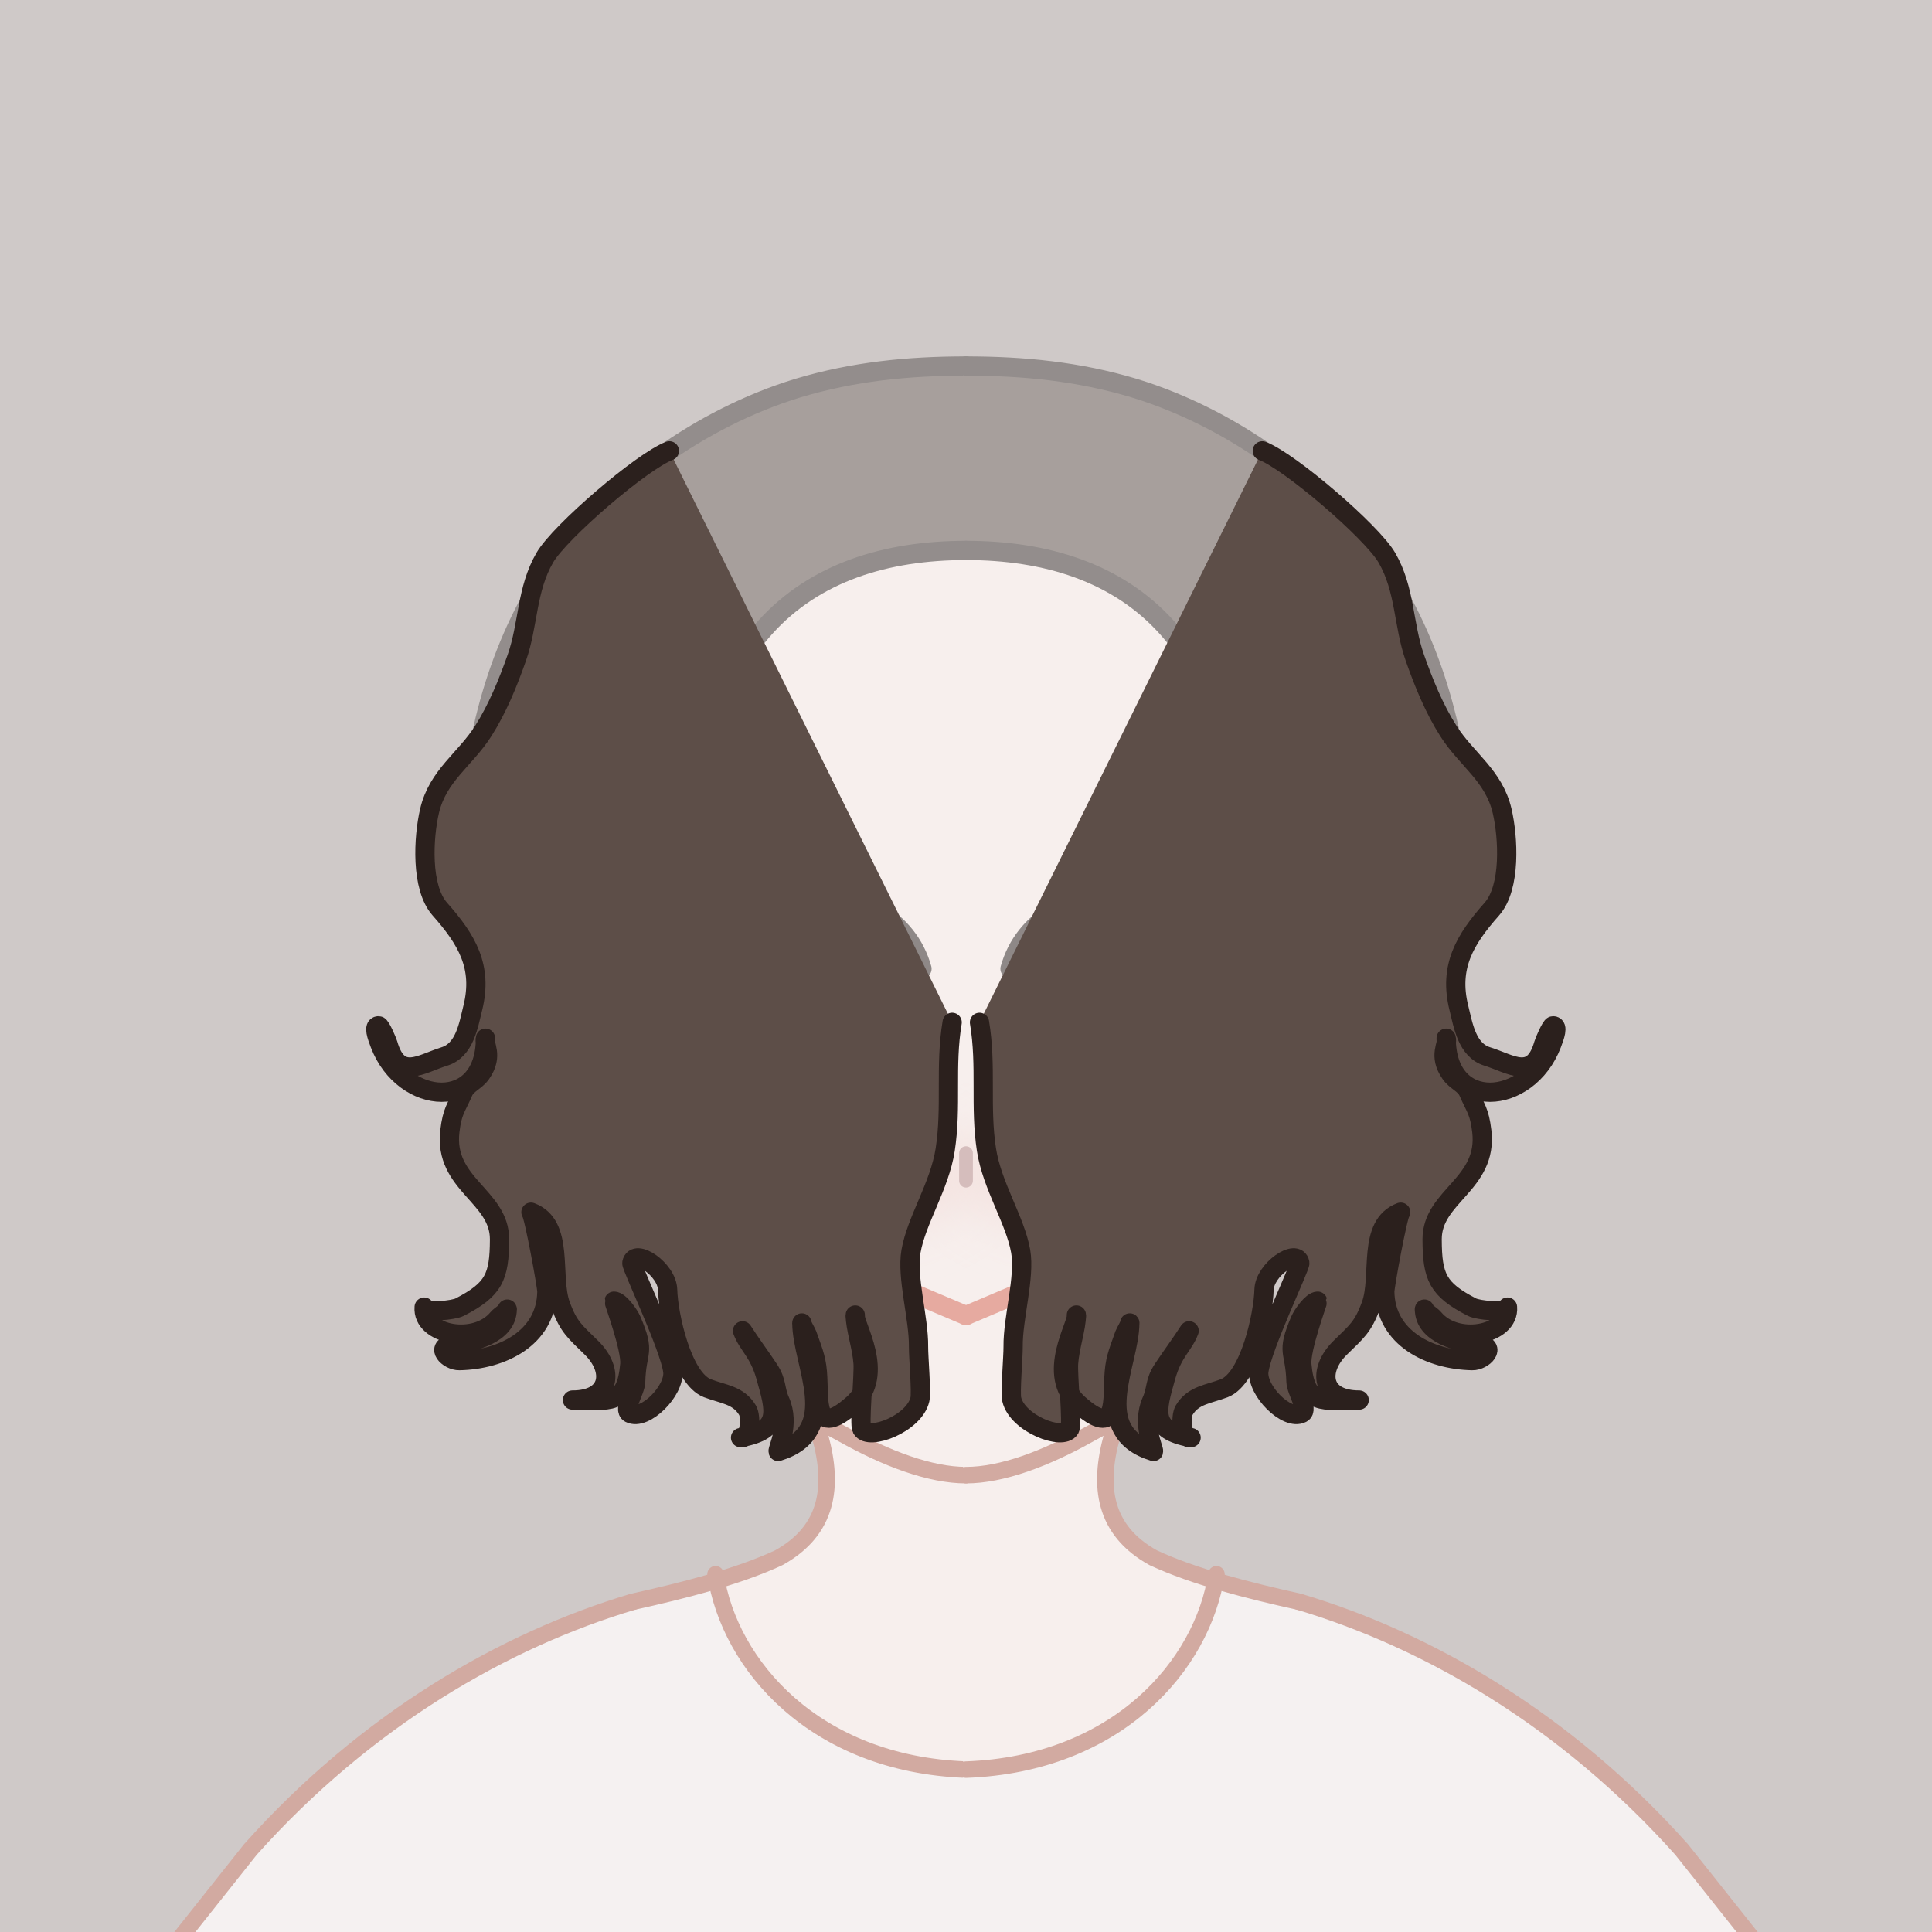
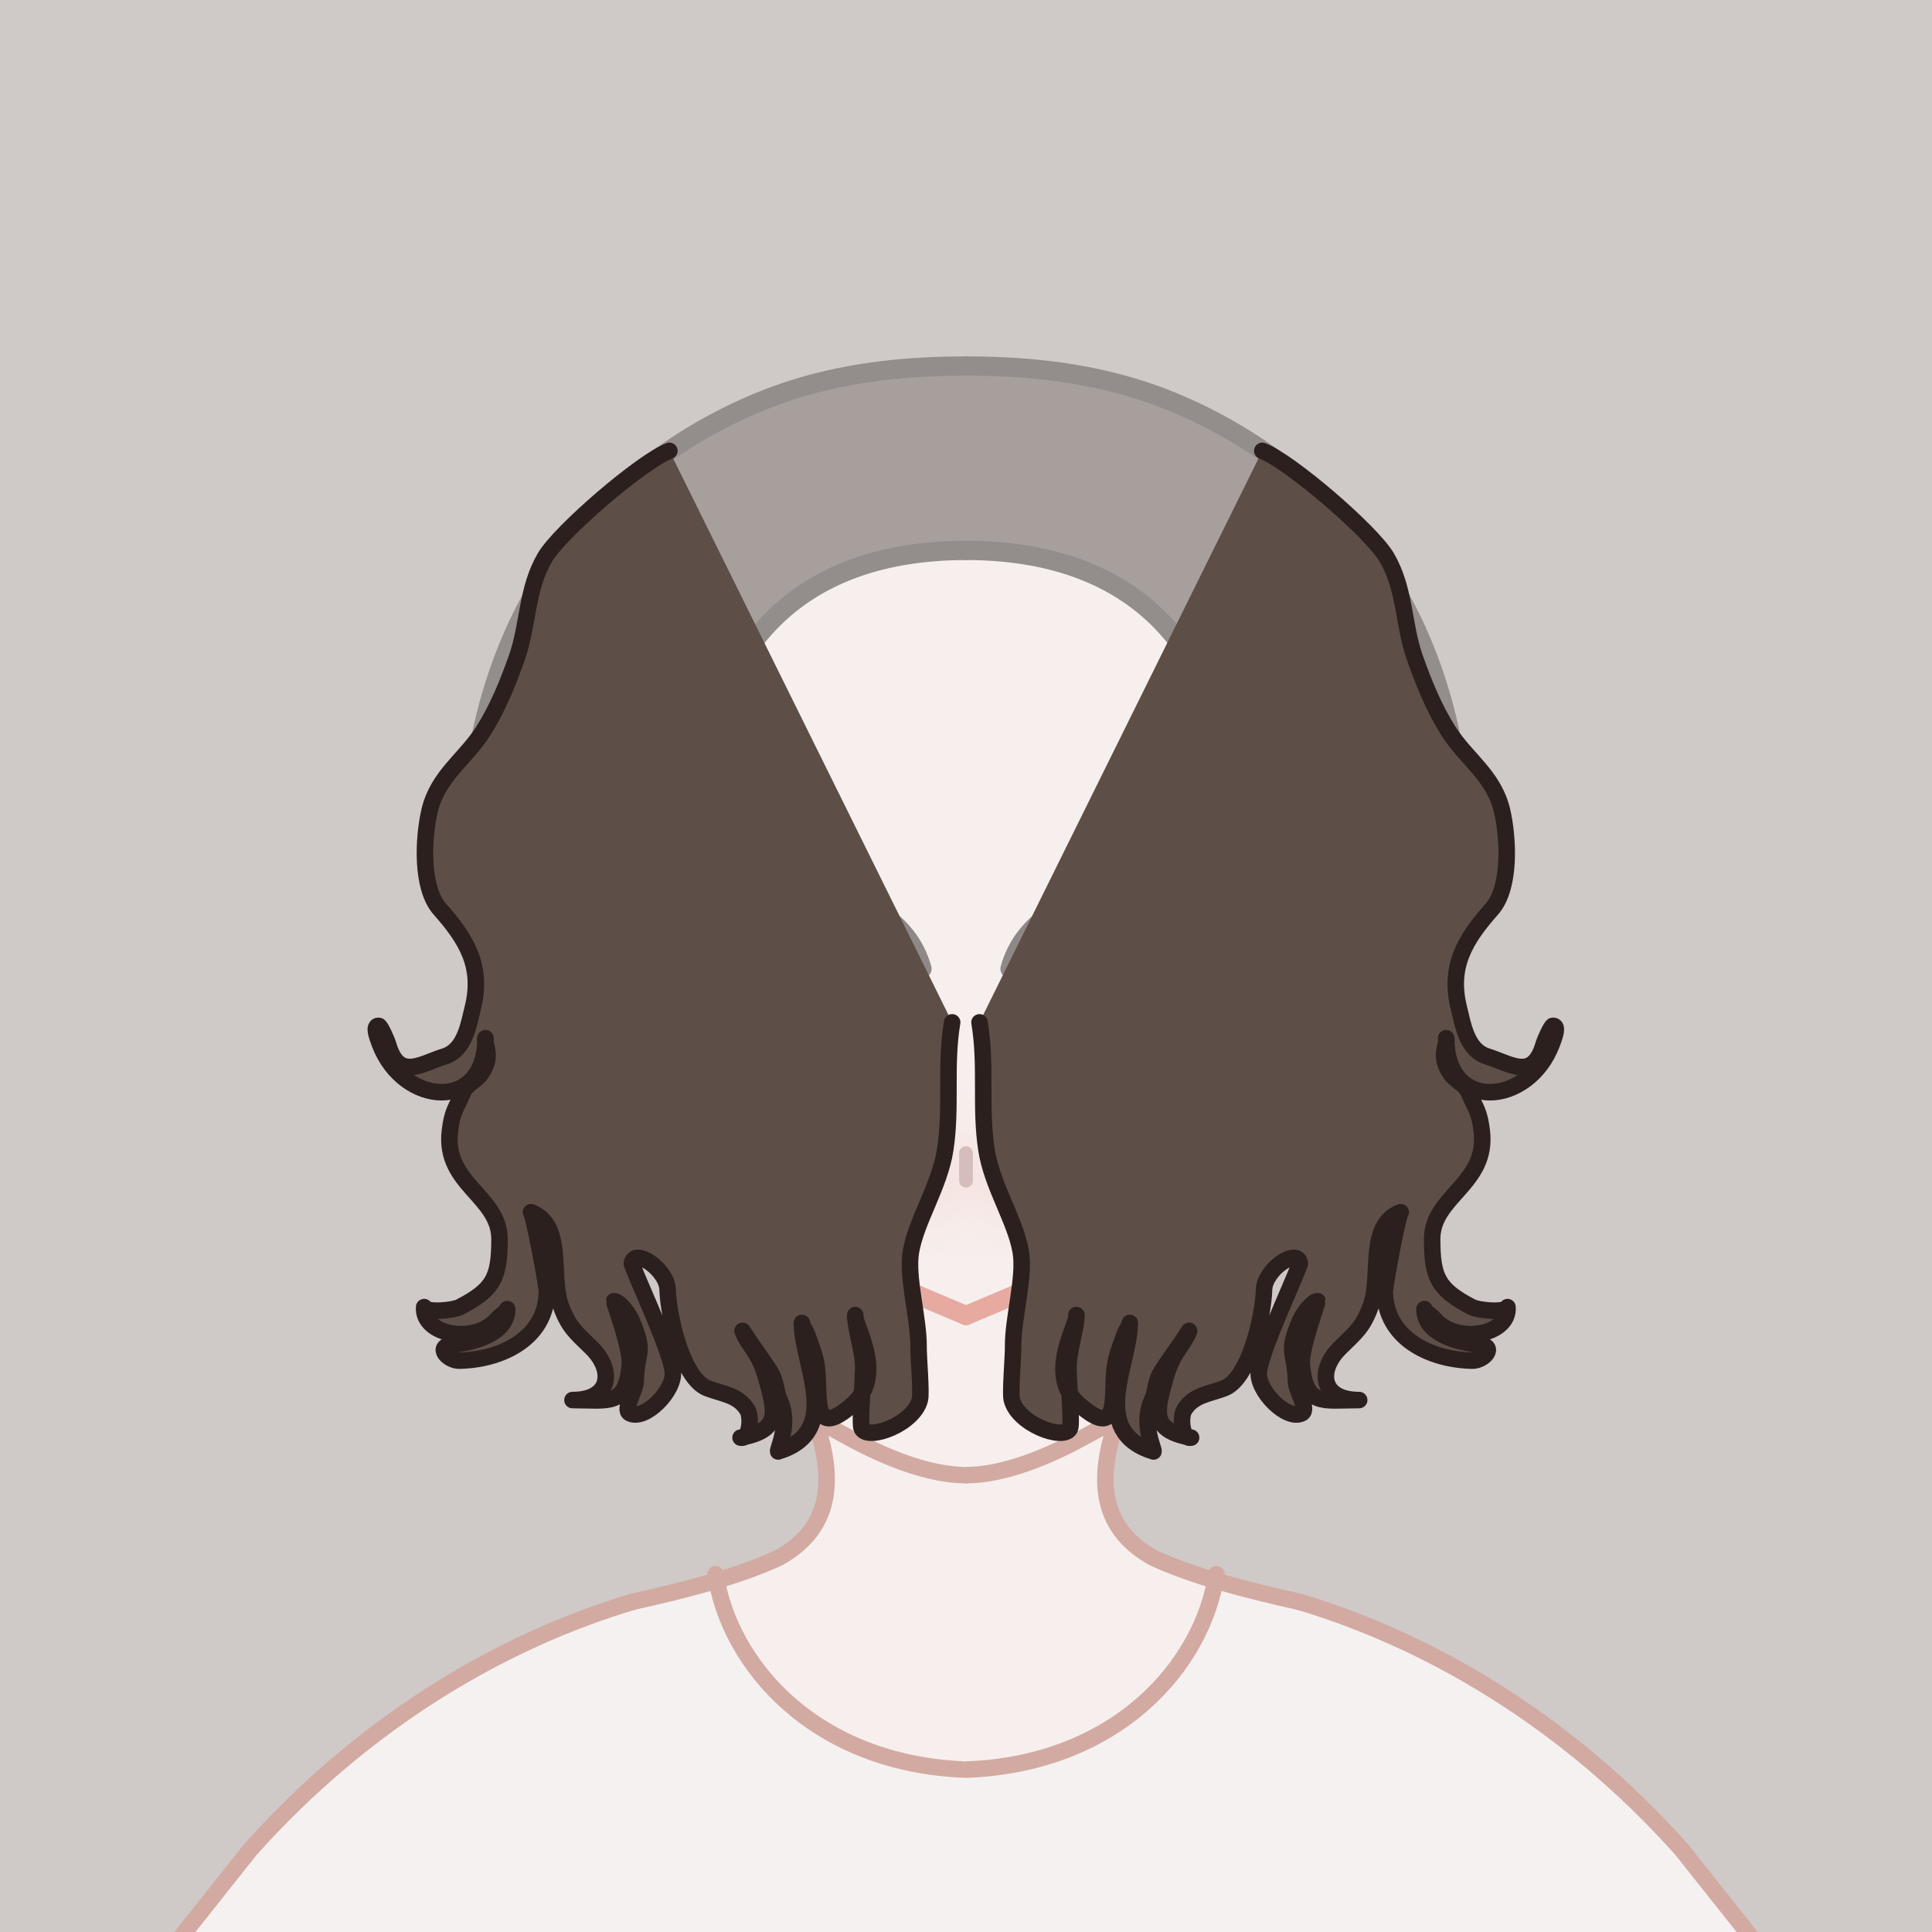
<svg xmlns="http://www.w3.org/2000/svg" width="702" height="702" viewBox="0 0 702 702">
  <defs>
    <clipPath id="clip-path-1">
      <path d="M242 389.2 L386 389.2 L386 464.8 L242 464.8 Z" />
    </clipPath>
    <filter id="filter-1" filterUnits="userSpaceOnUse" x="245" y="377" width="138" height="100" color-interpolation-filters="sRGB">
      <feGaussianBlur in="SourceGraphic" stdDeviation="9" color-interpolation-filters="linearRGB" />
    </filter>
    <clipPath id="clip-path-2">
      <path d="M460 389.2 L316 389.2 L316 464.8 L460 464.8 Z" />
    </clipPath>
    <filter id="filter-2" filterUnits="userSpaceOnUse" x="319" y="377" width="138" height="100" color-interpolation-filters="sRGB">
      <feGaussianBlur in="SourceGraphic" stdDeviation="9" color-interpolation-filters="linearRGB" />
    </filter>
    <clipPath id="clip-path-3">
      <path d="M242 360 C242 338 262 326 288 326 C314 326 334 338 334 360 C334 382 314 396 288 396 C262 396 242 382 242 360 Z" />
    </clipPath>
    <clipPath id="clip-path-4">
      <path d="M460 360 C460 338 440 326 414 326 C388 326 368 338 368 360 C368 382 388 396 414 396 C440 396 460 382 460 360 Z" />
    </clipPath>
  </defs>
  <g id="_ref">
    <g opacity="0.5">
      <rect x="0" y="0" width="702" height="702" fill="#ada19f" />
      <g data-layer="body">
        <g>
          <path d="M260 573 L230 582 C183 596 133 625 91 672 L60 712 L352 712 L352 643 C296 641 265 605 260 573 Z" fill="#f9f2f1" />
          <path d="M296 490 L298 522 C303 540 301 556 283 566 L260 573 C265 605 296 641 352 643 L352 490 Z" fill="#fdeeea" />
          <path d="M230 582 C183 596 133 625 91 672 L64 706" fill="none" stroke="#b46352" stroke-width="6" stroke-linecap="round" stroke-linejoin="round" />
          <path d="M296 500 C298 510 298 516 298 522 C303 540 301 556 283 566 C268 573 248 578 230 582" fill="none" stroke="#b46352" stroke-width="6" stroke-linecap="round" stroke-linejoin="round" />
          <path d="M260 572 C265 605 296 641 351 643" fill="none" stroke="#b46352" stroke-width="6" stroke-linecap="round" stroke-linejoin="round" />
        </g>
        <g>
          <path d="M442 573 L472 582 C519 596 569 625 611 672 L642 712 L350 712 L350 643 C406 641 437 605 442 573 Z" fill="#f9f2f1" />
          <path d="M406 490 L404 522 C399 540 401 556 419 566 L442 573 C437 605 406 641 350 643 L350 490 Z" fill="#fdeeea" />
          <path d="M472 582 C519 596 569 625 611 672 L638 706" fill="none" stroke="#b46352" stroke-width="6" stroke-linecap="round" stroke-linejoin="round" />
          <path d="M406 500 C404 510 404 516 404 522 C399 540 401 556 419 566 C434 573 454 578 472 582" fill="none" stroke="#b46352" stroke-width="6" stroke-linecap="round" stroke-linejoin="round" />
          <path d="M442 572 C437 605 406 641 351 643" fill="none" stroke="#b46352" stroke-width="6" stroke-linecap="round" stroke-linejoin="round" />
        </g>
      </g>
      <g data-layer="hairBase">
        <g>
          <path d="M352 133 L351 133 C330 133 310 135 290 141 C254 152 222 176 203 202 C184 228 173 262 171 297 C170 317 172 337 178 352 C180 362 184 372 190 380 L198 386 L352 386 Z" fill="#5d4e48" />
          <path d="M351 133 C330 133 310 135 290 141 C254 152 222 176 203 202 C184 228 173 262 171 297" fill="none" stroke="#352a27" stroke-width="7" stroke-linecap="round" stroke-linejoin="round" />
          <path d="M171 297 C170 317 172 337 178 352 C180 362 184 372 190 380" fill="none" stroke="#352a27" stroke-width="7" stroke-linecap="round" stroke-linejoin="round" />
        </g>
        <g>
          <path d="M350 133 L351 133 C372 133 392 135 412 141 C448 152 480 176 499 202 C518 228 529 262 531 297 C532 317 530 337 524 352 C522 362 518 372 512 380 L504 386 L350 386 Z" fill="#5d4e48" />
          <path d="M351 133 C372 133 392 135 412 141 C448 152 480 176 499 202 C518 228 529 262 531 297" fill="none" stroke="#352a27" stroke-width="7" stroke-linecap="round" stroke-linejoin="round" />
          <path d="M531 297 C532 317 530 337 524 352 C522 362 518 372 512 380" fill="none" stroke="#352a27" stroke-width="7" stroke-linecap="round" stroke-linejoin="round" />
        </g>
      </g>
      <g data-layer="ear">
        <g>
          <path d="M215 352 C200 350 186 362 180 380 C175 398 180 425 200 441 C212 449 226 453 238 455 L225 380 Z" fill="#fdeeea" />
          <path d="M215 352 C200 350 186 362 180 380 C175 398 180 425 200 441 C212 449 226 453 238 455" fill="none" stroke="#b46352" stroke-width="6" stroke-linecap="round" stroke-linejoin="round" />
        </g>
        <g>
          <path d="M487 352 C502 350 516 362 522 380 C527 398 522 425 502 441 C490 449 476 453 464 455 L477 380 Z" fill="#fdeeea" />
          <path d="M487 352 C502 350 516 362 522 380 C527 398 522 425 502 441 C490 449 476 453 464 455" fill="none" stroke="#b46352" stroke-width="6" stroke-linecap="round" stroke-linejoin="round" />
        </g>
      </g>
      <g data-layer="face">
        <g>
          <path d="M352 200 L351 200 C322 200 296 208 278 228 C262 246 250 272 240 298 C232 318 223 340 214 358 C216 380 219 400 223 418 C227 440 234 455 244 468 C262 492 285 510 306 521 C322 530 338 536 351 536 L352 536 Z" fill="#fdeeea" />
          <path d="M214 358 C216 380 219 400 223 418 C227 440 234 455 244 468 C262 492 285 510 306 521 C322 530 338 536 351 536" fill="none" stroke="#b46352" stroke-width="6" stroke-linecap="round" stroke-linejoin="round" />
        </g>
        <g>
          <path d="M350 200 L351 200 C380 200 406 208 424 228 C440 246 452 272 462 298 C470 318 479 340 488 358 C486 380 483 400 479 418 C475 440 468 455 458 468 C440 492 417 510 396 521 C380 530 364 536 351 536 L350 536 Z" fill="#fdeeea" />
          <path d="M488 358 C486 380 483 400 479 418 C475 440 468 455 458 468 C440 492 417 510 396 521 C380 530 364 536 351 536" fill="none" stroke="#b46352" stroke-width="6" stroke-linecap="round" stroke-linejoin="round" />
        </g>
      </g>
      <g data-layer="makeup">
        <g clip-path="url(#clip-path-1)">
          <g filter="url(#filter-1)">
            <ellipse cx="314" cy="427" rx="40" ry="21" fill="#f3bfb8" opacity="0.5" />
          </g>
        </g>
        <g clip-path="url(#clip-path-2)">
          <g filter="url(#filter-2)">
            <ellipse cx="388" cy="427" rx="40" ry="21" fill="#f3bfb8" opacity="0.5" />
          </g>
        </g>
      </g>
      <g data-layer="mouth">
        <line x1="325" y1="467" x2="351" y2="478" fill="none" stroke="#dc6450" stroke-width="7" stroke-linecap="round" stroke-linejoin="round" />
        <line x1="377" y1="467" x2="351" y2="478" fill="none" stroke="#dc6450" stroke-width="7" stroke-linecap="round" stroke-linejoin="round" />
        <line x1="351" y1="419" x2="351" y2="429" fill="none" stroke="#b98a88" stroke-width="5" stroke-linecap="round" />
      </g>
      <g data-layer="eye">
        <path d="M242 360 C242 338 262 326 288 326 C314 326 334 338 334 360 C334 382 314 396 288 396 C262 396 242 382 242 360 Z" fill="#ffffff" />
        <g clip-path="url(#clip-path-3)">
          <g>
            <circle cx="292" cy="361" r="26" fill="#3e2a22" />
            <circle cx="292" cy="361" r="17.42" fill="#7e5647" />
            <circle cx="292" cy="358.92" r="9.62" fill="#1e1410" />
          </g>
        </g>
        <g>
          <path d="M254 389 C268 399 306 399 320 389" fill="none" stroke="#8b8284" stroke-width="5" stroke-linecap="round" />
          <path d="M240 359 C242 337 264 324 289 324 C312 324 330 334 335 352" fill="none" stroke="#2b201d" stroke-width="7" stroke-linecap="round" stroke-linejoin="round" />
        </g>
        <g>
          <path d="M460 360 C460 338 440 326 414 326 C388 326 368 338 368 360 C368 382 388 396 414 396 C440 396 460 382 460 360 Z" fill="#ffffff" />
          <g clip-path="url(#clip-path-4)">
            <g>
              <circle cx="410" cy="361" r="26" fill="#3e2a22" />
              <circle cx="410" cy="361" r="17.42" fill="#7e5647" />
              <circle cx="410" cy="358.92" r="9.62" fill="#1e1410" />
            </g>
          </g>
          <g>
            <path d="M448 389 C434 399 396 399 382 389" fill="none" stroke="#8b8284" stroke-width="5" stroke-linecap="round" />
            <path d="M462 359 C460 337 438 324 413 324 C390 324 372 334 367 352" fill="none" stroke="#2b201d" stroke-width="7" stroke-linecap="round" stroke-linejoin="round" />
          </g>
        </g>
      </g>
      <g data-layer="hairLine">
        <path d="M351 200 C322 200 296 208 278 228 C262 246 250 272 240 298 C232 318 223 340 214 358" fill="none" stroke="#352a27" stroke-width="7" stroke-linecap="round" stroke-linejoin="round" />
        <path d="M351 200 C380 200 406 208 424 228 C440 246 452 272 462 298 C470 318 479 340 488 358" fill="none" stroke="#352a27" stroke-width="7" stroke-linecap="round" stroke-linejoin="round" />
      </g>
      <g data-layer="brow">
        <polyline points="243,297 256,293 291,292" fill="none" stroke="#352a27" stroke-width="8" stroke-linecap="round" stroke-linejoin="round" />
        <polyline points="459,297 446,293 411,292" fill="none" stroke="#352a27" stroke-width="8" stroke-linecap="round" stroke-linejoin="round" />
      </g>
    </g>
  </g>
  <g id="hairBack-full">
-     <path d="M243.221 163.824 C233.364 167.52 203.444 193.153 197.954 202.624 C191.22 214.243 192.053 226.849 187.781 239.005 C184.582 248.109 180.751 257.527 175.542 265.69 C168.923 276.062 159.045 281.847 156.066 294.708 C153.846 304.296 152.813 322.418 159.827 330.342 C169.575 341.355 175.533 351.223 171.79 366.235 C170.24 372.451 168.9 381.562 161.476 383.871 C152.933 386.528 144.839 392.866 140.982 379.362 C140.678 378.296 138.269 372.706 137.564 372.719 C135.571 372.754 136.935 376.508 138.036 379.384 C146.674 401.959 176.398 404.15 176.398 377.226 C175.613 379.583 179.498 383.402 174.817 390.102 C172.862 392.902 169.618 393.816 168.356 396.708 C165.678 402.846 164.343 403.646 163.465 410.997 C161.157 430.31 181.559 434.568 181.507 450.316 C181.461 464.037 179.482 468.52 167.057 474.946 C164.795 476.116 155.01 477.161 154.124 474.946 C153.276 485.12 172.786 488.863 180.899 479.035 C181.782 477.966 184.658 476.377 184.302 475.664 C184.302 484.798 171.78 487.818 164.439 488.564 C157.906 489.229 162.805 494.475 166.924 494.393 C182.261 494.088 198.452 486.29 198.71 469.353 C198.741 467.311 193.957 441.283 192.924 440.456 C205.307 445.1 199.826 463.584 203.702 474.227 C206.643 482.302 208.981 483.874 214.959 489.769 C223.155 497.851 222.092 508.716 208.013 508.716 C221.671 508.716 227.434 511.11 228.851 495.783 C229.371 490.153 223.027 473.018 223.102 472.79 C225.176 472.79 228.656 477.848 229.431 479.663 C234.742 492.099 231.305 490.152 230.972 502.054 C230.877 505.46 226.255 512.17 228.852 513.516 C234.324 516.351 245.304 505.262 244.467 498.304 C243.421 489.606 229.341 460.227 229.585 458.919 C230.627 453.348 242.401 461.262 242.587 468.648 C242.815 477.75 247.828 500.895 257.053 504.429 C262.74 506.608 268.307 506.863 271.604 512.391 C273.113 514.92 272.517 523.13 269.088 522.368 C283.973 519.662 281.823 512.917 278.253 500.201 C275.716 491.163 271.814 488.921 269.807 483.568 C272.745 488.185 276.26 492.859 279.347 497.536 C282.46 502.252 281.438 504.605 283.444 509.089 C287.2 517.48 282.45 526.527 282.74 527.398 C306.35 520.134 291.362 495.619 291.362 480.694 C291.085 480.971 293.052 484.21 293.272 484.854 C295.011 489.926 296.537 493.086 296.989 498.501 C297.84 508.698 295.352 523.115 309.942 510.196 C322.277 499.275 309.967 481.003 310.763 477.82 C310.763 482.523 313.204 489.414 313.61 495.381 C313.901 499.661 312.185 517.473 313.127 519.123 C315.669 523.576 332.224 517.329 334.257 508.473 C334.853 505.876 333.714 493.056 333.755 489.316 C333.872 478.905 329.359 464.085 331.009 454.675 C332.997 443.334 341.414 430.921 343.442 417.756 C345.862 402.05 343.313 387.421 345.97 371.478" fill="#5d4e48" stroke="#2b201d" stroke-width="7" stroke-linecap="round" stroke-linejoin="round" />
-     <path d="M458.655 163.824 C468.512 167.52 498.433 193.153 503.922 202.624 C510.657 214.243 509.823 226.849 514.095 239.005 C517.294 248.109 521.125 257.527 526.334 265.69 C532.953 276.062 542.832 281.847 545.81 294.708 C548.031 304.296 549.063 322.418 542.049 330.342 C532.301 341.355 526.344 351.223 530.087 366.235 C531.637 372.451 532.976 381.562 540.401 383.871 C548.943 386.528 557.038 392.866 560.894 379.362 C561.199 378.296 563.607 372.706 564.312 372.719 C566.305 372.754 564.941 376.508 563.841 379.384 C555.203 401.959 525.478 404.15 525.478 377.226 C526.264 379.583 522.378 383.402 527.059 390.102 C529.015 392.902 532.258 393.816 533.52 396.708 C536.199 402.846 537.533 403.646 538.412 410.997 C540.72 430.31 520.318 434.568 520.37 450.316 C520.415 464.037 522.394 468.52 534.819 474.946 C537.081 476.116 546.867 477.161 547.752 474.946 C548.6 485.12 529.091 488.863 520.977 479.035 C520.095 477.966 517.218 476.377 517.574 475.664 C517.574 484.798 530.096 487.818 537.437 488.564 C543.971 489.229 539.071 494.475 534.952 494.393 C519.615 494.088 503.425 486.29 503.166 469.353 C503.135 467.311 507.919 441.283 508.952 440.456 C496.569 445.1 502.05 463.584 498.174 474.227 C495.234 482.302 492.895 483.874 486.917 489.769 C478.721 497.851 479.784 508.716 493.863 508.716 C480.206 508.716 474.442 511.11 473.026 495.783 C472.506 490.153 478.85 473.018 478.774 472.79 C476.701 472.79 473.22 477.848 472.445 479.663 C467.134 492.099 470.572 490.152 470.904 502.054 C470.999 505.46 475.621 512.17 473.025 513.516 C467.552 516.351 456.573 505.262 457.41 498.304 C458.456 489.606 472.536 460.227 472.291 458.919 C471.249 453.348 459.475 461.262 459.29 468.648 C459.061 477.75 454.048 500.895 444.823 504.429 C439.137 506.608 433.569 506.863 430.272 512.391 C428.764 514.92 429.359 523.13 432.788 522.368 C417.903 519.662 420.054 512.917 423.623 500.201 C426.16 491.163 430.062 488.921 432.07 483.568 C429.132 488.185 425.617 492.859 422.529 497.536 C419.416 502.252 420.438 504.605 418.432 509.089 C414.676 517.48 419.427 526.527 419.136 527.398 C395.526 520.134 410.514 495.619 410.514 480.694 C410.791 480.971 408.825 484.21 408.604 484.854 C406.866 489.926 405.339 493.086 404.887 498.501 C404.036 508.698 406.524 523.115 391.934 510.196 C379.6 499.275 391.91 481.003 391.114 477.82 C391.114 482.523 388.673 489.414 388.267 495.381 C387.975 499.661 389.691 517.473 388.749 519.123 C386.208 523.576 369.653 517.329 367.619 508.473 C367.023 505.876 368.163 493.056 368.121 489.316 C368.004 478.905 372.517 464.085 370.868 454.675 C368.88 443.334 360.462 430.921 358.434 417.756 C356.014 402.05 358.563 387.421 355.906 371.478" fill="#5d4e48" stroke="#2b201d" stroke-width="7" stroke-linecap="round" stroke-linejoin="round" />
+     <path d="M243.221 163.824 C233.364 167.52 203.444 193.153 197.954 202.624 C191.22 214.243 192.053 226.849 187.781 239.005 C184.582 248.109 180.751 257.527 175.542 265.69 C168.923 276.062 159.045 281.847 156.066 294.708 C153.846 304.296 152.813 322.418 159.827 330.342 C169.575 341.355 175.533 351.223 171.79 366.235 C170.24 372.451 168.9 381.562 161.476 383.871 C152.933 386.528 144.839 392.866 140.982 379.362 C140.678 378.296 138.269 372.706 137.564 372.719 C135.571 372.754 136.935 376.508 138.036 379.384 C146.674 401.959 176.398 404.15 176.398 377.226 C175.613 379.583 179.498 383.402 174.817 390.102 C172.862 392.902 169.618 393.816 168.356 396.708 C165.678 402.846 164.343 403.646 163.465 410.997 C161.157 430.31 181.559 434.568 181.507 450.316 C181.461 464.037 179.482 468.52 167.057 474.946 C164.795 476.116 155.01 477.161 154.124 474.946 C153.276 485.12 172.786 488.863 180.899 479.035 C181.782 477.966 184.658 476.377 184.302 475.664 C184.302 484.798 171.78 487.818 164.439 488.564 C157.906 489.229 162.805 494.475 166.924 494.393 C182.261 494.088 198.452 486.29 198.71 469.353 C198.741 467.311 193.957 441.283 192.924 440.456 C205.307 445.1 199.826 463.584 203.702 474.227 C206.643 482.302 208.981 483.874 214.959 489.769 C223.155 497.851 222.092 508.716 208.013 508.716 C221.671 508.716 227.434 511.11 228.851 495.783 C229.371 490.153 223.027 473.018 223.102 472.79 C225.176 472.79 228.656 477.848 229.431 479.663 C234.742 492.099 231.305 490.152 230.972 502.054 C230.877 505.46 226.255 512.17 228.852 513.516 C234.324 516.351 245.304 505.262 244.467 498.304 C243.421 489.606 229.341 460.227 229.585 458.919 C230.627 453.348 242.401 461.262 242.587 468.648 C242.815 477.75 247.828 500.895 257.053 504.429 C262.74 506.608 268.307 506.863 271.604 512.391 C273.113 514.92 272.517 523.13 269.088 522.368 C283.973 519.662 281.823 512.917 278.253 500.201 C275.716 491.163 271.814 488.921 269.807 483.568 C272.745 488.185 276.26 492.859 279.347 497.536 C282.46 502.252 281.438 504.605 283.444 509.089 C287.2 517.48 282.45 526.527 282.74 527.398 C306.35 520.134 291.362 495.619 291.362 480.694 C291.085 480.971 293.052 484.21 293.272 484.854 C295.011 489.926 296.537 493.086 296.989 498.501 C297.84 508.698 295.352 523.115 309.942 510.196 C322.277 499.275 309.967 481.003 310.763 477.82 C310.763 482.523 313.204 489.414 313.61 495.381 C313.901 499.661 312.185 517.473 313.127 519.123 C315.669 523.576 332.224 517.329 334.257 508.473 C334.853 505.876 333.714 493.056 333.755 489.316 C333.872 478.905 329.359 464.085 331.009 454.675 C332.997 443.334 341.414 430.921 343.442 417.756 C345.862 402.05 343.313 387.421 345.97 371.478" fill="#5d4e48" stroke="#2b201d" stroke-width="6" stroke-linecap="round" stroke-linejoin="round" />
+     <path d="M458.655 163.824 C468.512 167.52 498.433 193.153 503.922 202.624 C510.657 214.243 509.823 226.849 514.095 239.005 C517.294 248.109 521.125 257.527 526.334 265.69 C532.953 276.062 542.832 281.847 545.81 294.708 C548.031 304.296 549.063 322.418 542.049 330.342 C532.301 341.355 526.344 351.223 530.087 366.235 C531.637 372.451 532.976 381.562 540.401 383.871 C548.943 386.528 557.038 392.866 560.894 379.362 C561.199 378.296 563.607 372.706 564.312 372.719 C566.305 372.754 564.941 376.508 563.841 379.384 C555.203 401.959 525.478 404.15 525.478 377.226 C526.264 379.583 522.378 383.402 527.059 390.102 C529.015 392.902 532.258 393.816 533.52 396.708 C536.199 402.846 537.533 403.646 538.412 410.997 C540.72 430.31 520.318 434.568 520.37 450.316 C520.415 464.037 522.394 468.52 534.819 474.946 C537.081 476.116 546.867 477.161 547.752 474.946 C548.6 485.12 529.091 488.863 520.977 479.035 C520.095 477.966 517.218 476.377 517.574 475.664 C517.574 484.798 530.096 487.818 537.437 488.564 C543.971 489.229 539.071 494.475 534.952 494.393 C519.615 494.088 503.425 486.29 503.166 469.353 C503.135 467.311 507.919 441.283 508.952 440.456 C496.569 445.1 502.05 463.584 498.174 474.227 C495.234 482.302 492.895 483.874 486.917 489.769 C478.721 497.851 479.784 508.716 493.863 508.716 C480.206 508.716 474.442 511.11 473.026 495.783 C472.506 490.153 478.85 473.018 478.774 472.79 C476.701 472.79 473.22 477.848 472.445 479.663 C467.134 492.099 470.572 490.152 470.904 502.054 C470.999 505.46 475.621 512.17 473.025 513.516 C467.552 516.351 456.573 505.262 457.41 498.304 C458.456 489.606 472.536 460.227 472.291 458.919 C471.249 453.348 459.475 461.262 459.29 468.648 C459.061 477.75 454.048 500.895 444.823 504.429 C439.137 506.608 433.569 506.863 430.272 512.391 C428.764 514.92 429.359 523.13 432.788 522.368 C417.903 519.662 420.054 512.917 423.623 500.201 C426.16 491.163 430.062 488.921 432.07 483.568 C429.132 488.185 425.617 492.859 422.529 497.536 C419.416 502.252 420.438 504.605 418.432 509.089 C414.676 517.48 419.427 526.527 419.136 527.398 C395.526 520.134 410.514 495.619 410.514 480.694 C410.791 480.971 408.825 484.21 408.604 484.854 C406.866 489.926 405.339 493.086 404.887 498.501 C404.036 508.698 406.524 523.115 391.934 510.196 C379.6 499.275 391.91 481.003 391.114 477.82 C391.114 482.523 388.673 489.414 388.267 495.381 C387.975 499.661 389.691 517.473 388.749 519.123 C386.208 523.576 369.653 517.329 367.619 508.473 C367.023 505.876 368.163 493.056 368.121 489.316 C368.004 478.905 372.517 464.085 370.868 454.675 C368.88 443.334 360.462 430.921 358.434 417.756 C356.014 402.05 358.563 387.421 355.906 371.478" fill="#5d4e48" stroke="#2b201d" stroke-width="6" stroke-linecap="round" stroke-linejoin="round" />
  </g>
</svg>
